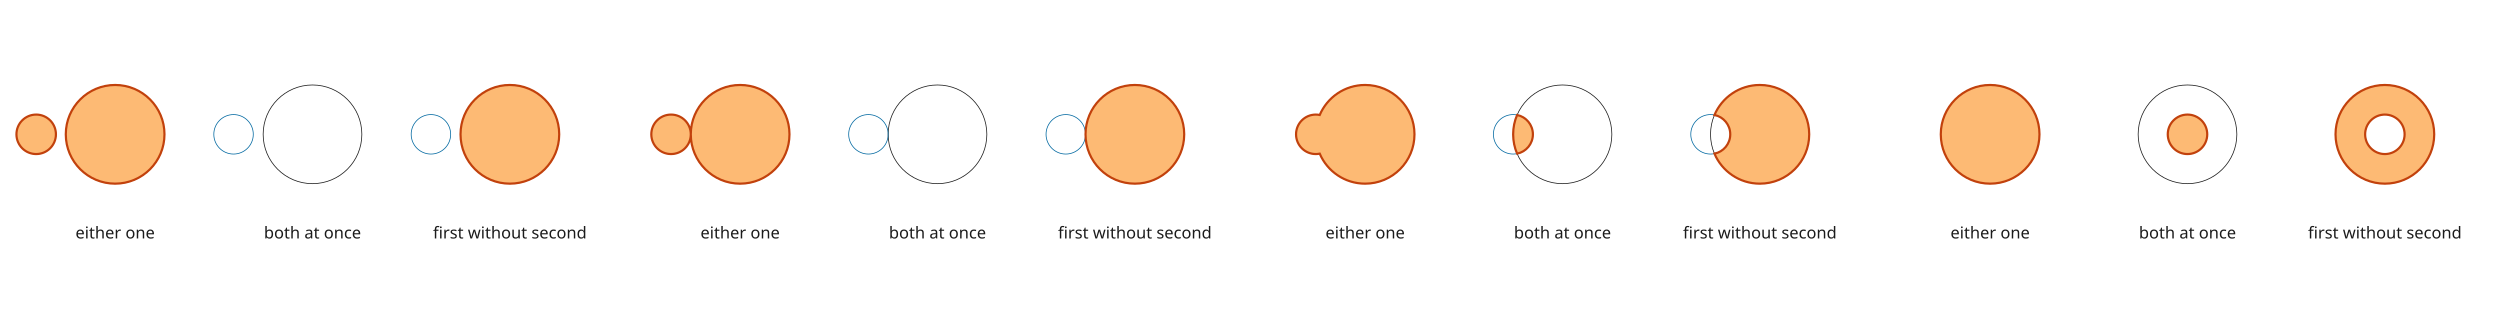
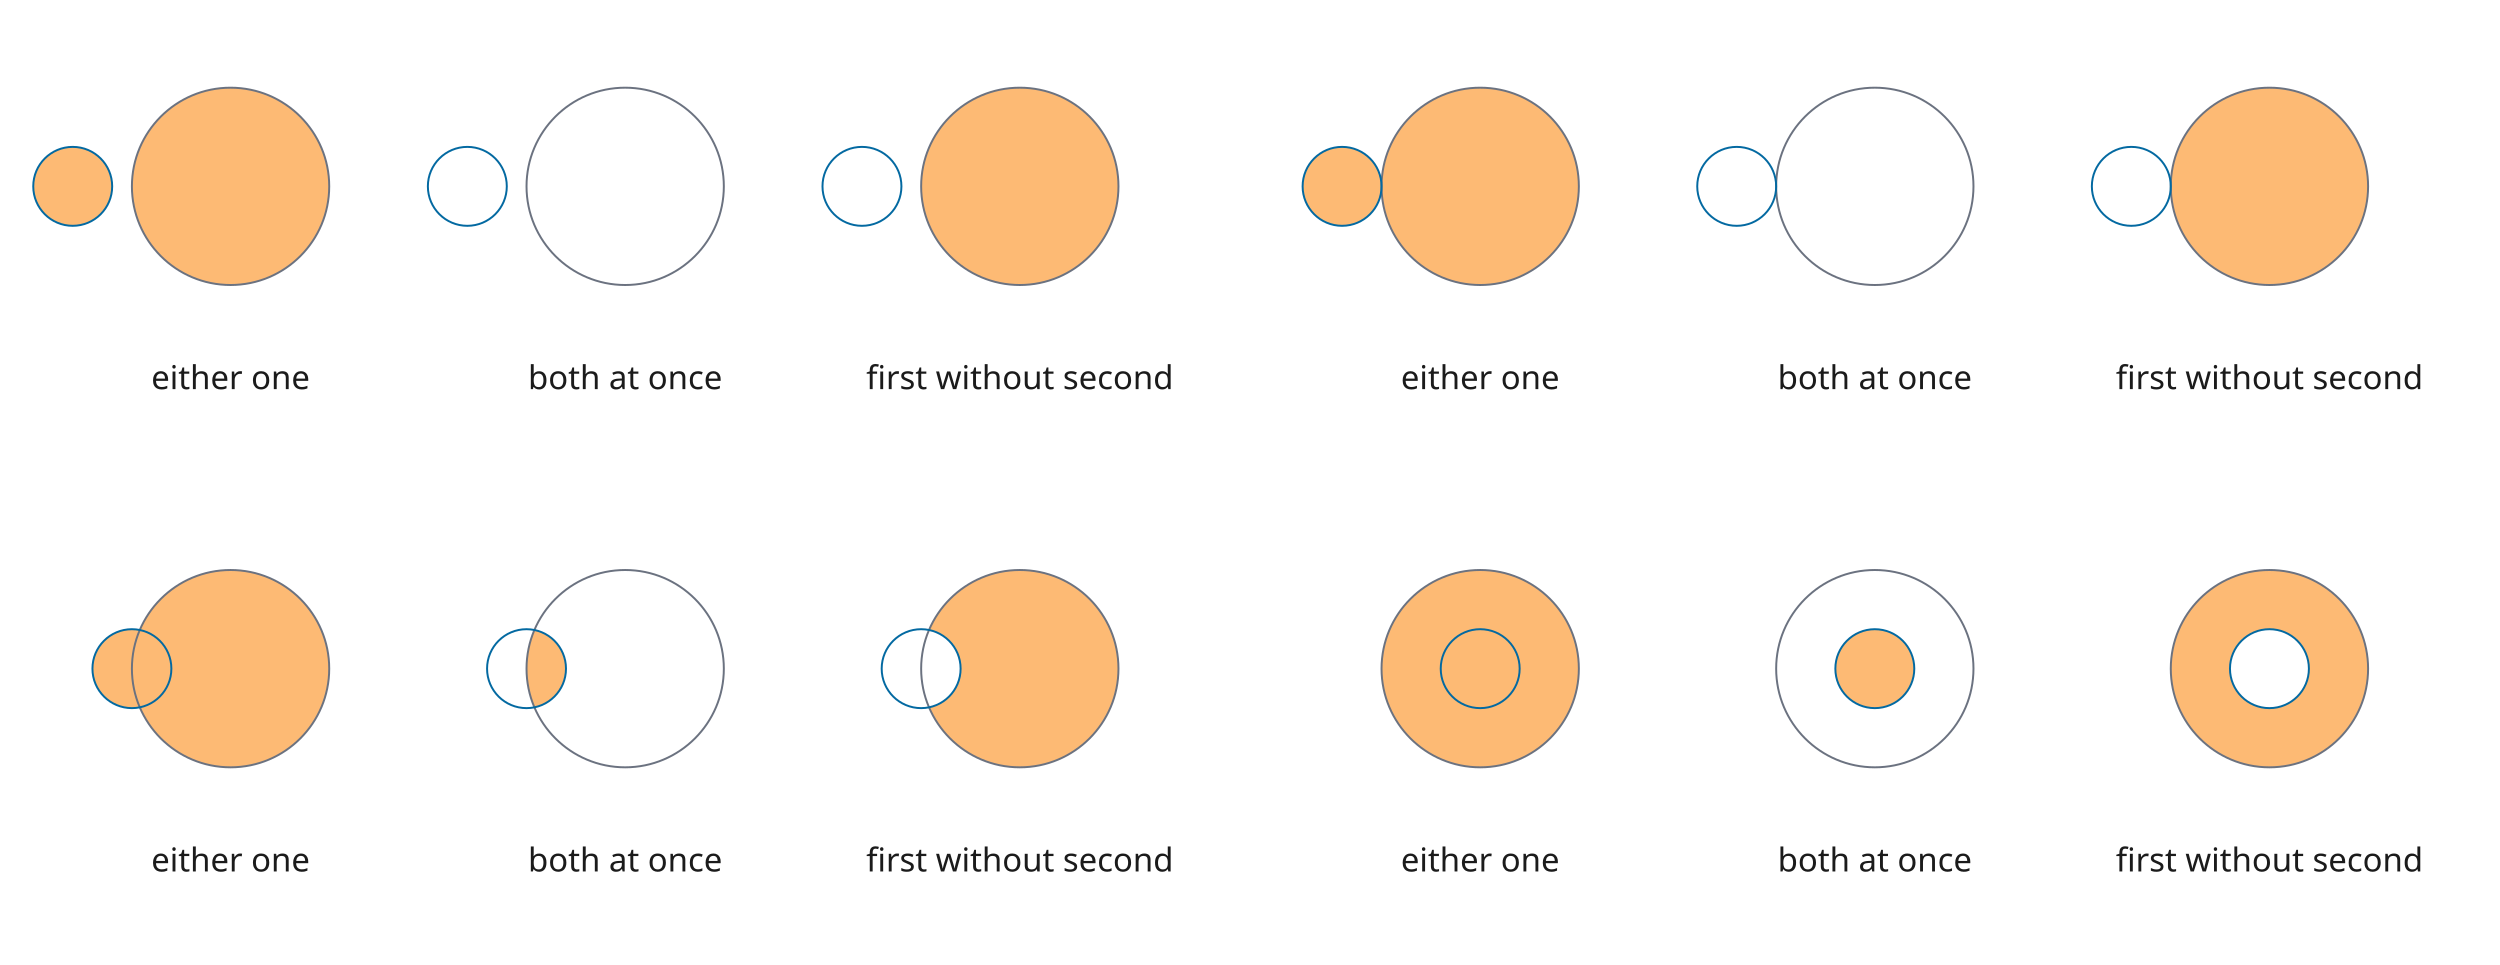
- <svg xmlns="http://www.w3.org/2000/svg" viewBox="0 0 4560 600">
-   <path data-mark="at0/booleans/union/discs/first" d="M300 245C300 195.294 259.706 155 210 155C160.294 155 120 195.294 120 245C120 294.706 160.294 335 210 335C259.706 335 300 294.706 300 245Z" fill="none" stroke="#1b1b1b" stroke-width="1.4" />
-   <path data-mark="at0/booleans/union/discs/second" d="M102 245C102 225.118 85.882 209 66 209C46.118 209 30 225.118 30 245C30 264.882 46.118 281 66 281C85.882 281 102 264.882 102 245Z" fill="none" stroke="#0369a1" stroke-width="1.4" />
-   <path data-mark="at0/booleans/union/result" d="M300 245C300 195.294 259.706 155 210 155C160.294 155 120 195.294 120 245C120 294.706 160.294 335 210 335C259.706 335 300 294.706 300 245ZM102 245C102 225.118 85.882 209 66 209C46.118 209 30 225.118 30 245C30 264.882 46.118 281 66 281C85.882 281 102 264.882 102 245Z" fill="#fdba74" stroke="#c2410c" stroke-width="4" />
-   <text data-mark="at0/booleans/union/label" x="210" y="435" font-family="sans-serif" font-size="30" fill="#1b1b1b" text-anchor="middle">either one</text>
-   <path data-mark="at0/booleans/overlap/discs/first" d="M660 245C660 195.294 619.706 155 570 155C520.294 155 480 195.294 480 245C480 294.706 520.294 335 570 335C619.706 335 660 294.706 660 245Z" fill="none" stroke="#1b1b1b" stroke-width="1.4" />
-   <path data-mark="at0/booleans/overlap/discs/second" d="M462 245C462 225.118 445.882 209 426 209C406.118 209 390 225.118 390 245C390 264.882 406.118 281 426 281C445.882 281 462 264.882 462 245Z" fill="none" stroke="#0369a1" stroke-width="1.4" />
-   <path data-mark="at0/booleans/overlap/result" d="" fill="#fdba74" stroke="#c2410c" stroke-width="4" />
-   <text data-mark="at0/booleans/overlap/label" x="570" y="435" font-family="sans-serif" font-size="30" fill="#1b1b1b" text-anchor="middle">both at once</text>
-   <path data-mark="at0/booleans/difference/discs/first" d="M1020 245C1020 195.294 979.706 155 930 155C880.294 155 840 195.294 840 245C840 294.706 880.294 335 930 335C979.706 335 1020 294.706 1020 245Z" fill="none" stroke="#1b1b1b" stroke-width="1.4" />
-   <path data-mark="at0/booleans/difference/discs/second" d="M822 245C822 225.118 805.882 209 786 209C766.118 209 750 225.118 750 245C750 264.882 766.118 281 786 281C805.882 281 822 264.882 822 245Z" fill="none" stroke="#0369a1" stroke-width="1.4" />
-   <path data-mark="at0/booleans/difference/result" d="M1020 245C1020 195.294 979.706 155 930 155C880.294 155 840 195.294 840 245C840 294.706 880.294 335 930 335C979.706 335 1020 294.706 1020 245Z" fill="#fdba74" stroke="#c2410c" stroke-width="4" />
-   <text data-mark="at0/booleans/difference/label" x="930" y="435" font-family="sans-serif" font-size="30" fill="#1b1b1b" text-anchor="middle">first without second</text>
-   <path data-mark="at1/booleans/union/discs/first" d="M1440 245C1440 195.294 1399.706 155 1350 155C1300.294 155 1260 195.294 1260 245C1260 294.706 1300.294 335 1350 335C1399.706 335 1440 294.706 1440 245Z" fill="none" stroke="#1b1b1b" stroke-width="1.4" />
-   <path data-mark="at1/booleans/union/discs/second" d="M1260 245C1260 225.118 1243.882 209 1224 209C1204.118 209 1188 225.118 1188 245C1188 264.882 1204.118 281 1224 281C1243.882 281 1260 264.882 1260 245Z" fill="none" stroke="#0369a1" stroke-width="1.4" />
-   <path data-mark="at1/booleans/union/result" d="M1440 245C1440 195.294 1399.706 155 1350 155C1300.294 155 1260 195.294 1260 245C1260 225.118 1243.882 209 1224 209C1204.118 209 1188 225.118 1188 245C1188 264.882 1204.118 281 1224 281C1243.882 281 1260 264.882 1260 245C1260 294.706 1300.294 335 1350 335C1399.706 335 1440 294.706 1440 245Z" fill="#fdba74" stroke="#c2410c" stroke-width="4" />
-   <text data-mark="at1/booleans/union/label" x="1350" y="435" font-family="sans-serif" font-size="30" fill="#1b1b1b" text-anchor="middle">either one</text>
-   <path data-mark="at1/booleans/overlap/discs/first" d="M1800 245C1800 195.294 1759.706 155 1710 155C1660.294 155 1620 195.294 1620 245C1620 294.706 1660.294 335 1710 335C1759.706 335 1800 294.706 1800 245Z" fill="none" stroke="#1b1b1b" stroke-width="1.4" />
-   <path data-mark="at1/booleans/overlap/discs/second" d="M1620 245C1620 225.118 1603.882 209 1584 209C1564.118 209 1548 225.118 1548 245C1548 264.882 1564.118 281 1584 281C1603.882 281 1620 264.882 1620 245Z" fill="none" stroke="#0369a1" stroke-width="1.4" />
-   <path data-mark="at1/booleans/overlap/result" d="" fill="#fdba74" stroke="#c2410c" stroke-width="4" />
-   <text data-mark="at1/booleans/overlap/label" x="1710" y="435" font-family="sans-serif" font-size="30" fill="#1b1b1b" text-anchor="middle">both at once</text>
-   <path data-mark="at1/booleans/difference/discs/first" d="M2160 245C2160 195.294 2119.706 155 2070 155C2020.294 155 1980 195.294 1980 245C1980 294.706 2020.294 335 2070 335C2119.706 335 2160 294.706 2160 245Z" fill="none" stroke="#1b1b1b" stroke-width="1.4" />
-   <path data-mark="at1/booleans/difference/discs/second" d="M1980 245C1980 225.118 1963.882 209 1944 209C1924.118 209 1908 225.118 1908 245C1908 264.882 1924.118 281 1944 281C1963.882 281 1980 264.882 1980 245Z" fill="none" stroke="#0369a1" stroke-width="1.4" />
-   <path data-mark="at1/booleans/difference/result" d="M2160 245C2160 195.294 2119.706 155 2070 155C2020.294 155 1980 195.294 1980 245C1980 294.706 2020.294 335 2070 335C2119.706 335 2160 294.706 2160 245Z" fill="#fdba74" stroke="#c2410c" stroke-width="4" />
-   <text data-mark="at1/booleans/difference/label" x="2070" y="435" font-family="sans-serif" font-size="30" fill="#1b1b1b" text-anchor="middle">first without second</text>
-   <path data-mark="at2/booleans/union/discs/first" d="M2580 245C2580 195.294 2539.706 155 2490 155C2440.294 155 2400 195.294 2400 245C2400 294.706 2440.294 335 2490 335C2539.706 335 2580 294.706 2580 245Z" fill="none" stroke="#1b1b1b" stroke-width="1.4" />
-   <path data-mark="at2/booleans/union/discs/second" d="M2436 245C2436 225.118 2419.882 209 2400 209C2380.118 209 2364 225.118 2364 245C2364 264.882 2380.118 281 2400 281C2419.882 281 2436 264.882 2436 245Z" fill="none" stroke="#0369a1" stroke-width="1.4" />
-   <path data-mark="at2/booleans/union/result" d="M2580 245C2580 195.294 2539.706 155 2490 155C2452.818 155 2420.902 177.548 2407.18 209.716C2404.86 209.246 2402.459 209 2400 209C2380.118 209 2364 225.118 2364 245C2364 264.882 2380.118 281 2400 281C2402.459 281 2404.86 280.754 2407.18 280.284C2420.902 312.452 2452.818 335 2490 335C2539.706 335 2580 294.706 2580 245Z" fill="#fdba74" stroke="#c2410c" stroke-width="4" />
-   <text data-mark="at2/booleans/union/label" x="2490" y="435" font-family="sans-serif" font-size="30" fill="#1b1b1b" text-anchor="middle">either one</text>
-   <path data-mark="at2/booleans/overlap/discs/first" d="M2940 245C2940 195.294 2899.706 155 2850 155C2800.294 155 2760 195.294 2760 245C2760 294.706 2800.294 335 2850 335C2899.706 335 2940 294.706 2940 245Z" fill="none" stroke="#1b1b1b" stroke-width="1.4" />
-   <path data-mark="at2/booleans/overlap/discs/second" d="M2796 245C2796 225.118 2779.882 209 2760 209C2740.118 209 2724 225.118 2724 245C2724 264.882 2740.118 281 2760 281C2779.882 281 2796 264.882 2796 245Z" fill="none" stroke="#0369a1" stroke-width="1.4" />
-   <path data-mark="at2/booleans/overlap/result" d="M2767.18 209.716C2762.558 220.551 2760 232.477 2760 245C2760 257.523 2762.558 269.449 2767.18 280.284C2783.622 276.956 2796 262.424 2796 245C2796 227.576 2783.622 213.044 2767.18 209.716Z" fill="#fdba74" stroke="#c2410c" stroke-width="4" />
-   <text data-mark="at2/booleans/overlap/label" x="2850" y="435" font-family="sans-serif" font-size="30" fill="#1b1b1b" text-anchor="middle">both at once</text>
-   <path data-mark="at2/booleans/difference/discs/first" d="M3300 245C3300 195.294 3259.706 155 3210 155C3160.294 155 3120 195.294 3120 245C3120 294.706 3160.294 335 3210 335C3259.706 335 3300 294.706 3300 245Z" fill="none" stroke="#1b1b1b" stroke-width="1.4" />
-   <path data-mark="at2/booleans/difference/discs/second" d="M3156 245C3156 225.118 3139.882 209 3120 209C3100.118 209 3084 225.118 3084 245C3084 264.882 3100.118 281 3120 281C3139.882 281 3156 264.882 3156 245Z" fill="none" stroke="#0369a1" stroke-width="1.4" />
-   <path data-mark="at2/booleans/difference/result" d="M3300 245C3300 195.294 3259.706 155 3210 155C3172.818 155 3140.902 177.548 3127.18 209.716C3143.622 213.044 3156 227.576 3156 245C3156 262.424 3143.622 276.956 3127.18 280.284C3140.902 312.452 3172.818 335 3210 335C3259.706 335 3300 294.706 3300 245Z" fill="#fdba74" stroke="#c2410c" stroke-width="4" />
-   <text data-mark="at2/booleans/difference/label" x="3210" y="435" font-family="sans-serif" font-size="30" fill="#1b1b1b" text-anchor="middle">first without second</text>
-   <path data-mark="at3/booleans/union/discs/first" d="M3720 245C3720 195.294 3679.706 155 3630 155C3580.294 155 3540 195.294 3540 245C3540 294.706 3580.294 335 3630 335C3679.706 335 3720 294.706 3720 245Z" fill="none" stroke="#1b1b1b" stroke-width="1.4" />
-   <path data-mark="at3/booleans/union/discs/second" d="M3666 245C3666 225.118 3649.882 209 3630 209C3610.118 209 3594 225.118 3594 245C3594 264.882 3610.118 281 3630 281C3649.882 281 3666 264.882 3666 245Z" fill="none" stroke="#0369a1" stroke-width="1.4" />
-   <path data-mark="at3/booleans/union/result" d="M3720 245C3720 195.294 3679.706 155 3630 155C3580.294 155 3540 195.294 3540 245C3540 294.706 3580.294 335 3630 335C3679.706 335 3720 294.706 3720 245Z" fill="#fdba74" stroke="#c2410c" stroke-width="4" />
-   <text data-mark="at3/booleans/union/label" x="3630" y="435" font-family="sans-serif" font-size="30" fill="#1b1b1b" text-anchor="middle">either one</text>
-   <path data-mark="at3/booleans/overlap/discs/first" d="M4080 245C4080 195.294 4039.706 155 3990 155C3940.294 155 3900 195.294 3900 245C3900 294.706 3940.294 335 3990 335C4039.706 335 4080 294.706 4080 245Z" fill="none" stroke="#1b1b1b" stroke-width="1.4" />
-   <path data-mark="at3/booleans/overlap/discs/second" d="M4026 245C4026 225.118 4009.882 209 3990 209C3970.118 209 3954 225.118 3954 245C3954 264.882 3970.118 281 3990 281C4009.882 281 4026 264.882 4026 245Z" fill="none" stroke="#0369a1" stroke-width="1.4" />
-   <path data-mark="at3/booleans/overlap/result" d="M4026 245C4026 225.118 4009.882 209 3990 209C3970.118 209 3954 225.118 3954 245C3954 264.882 3970.118 281 3990 281C4009.882 281 4026 264.882 4026 245Z" fill="#fdba74" stroke="#c2410c" stroke-width="4" />
-   <text data-mark="at3/booleans/overlap/label" x="3990" y="435" font-family="sans-serif" font-size="30" fill="#1b1b1b" text-anchor="middle">both at once</text>
-   <path data-mark="at3/booleans/difference/discs/first" d="M4440 245C4440 195.294 4399.706 155 4350 155C4300.294 155 4260 195.294 4260 245C4260 294.706 4300.294 335 4350 335C4399.706 335 4440 294.706 4440 245Z" fill="none" stroke="#1b1b1b" stroke-width="1.4" />
-   <path data-mark="at3/booleans/difference/discs/second" d="M4386 245C4386 225.118 4369.882 209 4350 209C4330.118 209 4314 225.118 4314 245C4314 264.882 4330.118 281 4350 281C4369.882 281 4386 264.882 4386 245Z" fill="none" stroke="#0369a1" stroke-width="1.4" />
-   <path data-mark="at3/booleans/difference/result" d="M4440 245C4440 195.294 4399.706 155 4350 155C4300.294 155 4260 195.294 4260 245C4260 294.706 4300.294 335 4350 335C4399.706 335 4440 294.706 4440 245ZM4350 209C4369.882 209 4386 225.118 4386 245C4386 264.882 4369.882 281 4350 281C4330.118 281 4314 264.882 4314 245C4314 225.118 4330.118 209 4350 209Z" fill="#fdba74" stroke="#c2410c" stroke-width="4" />
-   <text data-mark="at3/booleans/difference/label" x="4350" y="435" font-family="sans-serif" font-size="30" fill="#1b1b1b" text-anchor="middle">first without second</text>
+ <svg xmlns="http://www.w3.org/2000/svg" viewBox="0 0 1555 600">
+   <path data-mark="at0/booleans/union/result" d="M204.773 115.909C204.773 82.019 177.299 54.545 143.409 54.545C109.519 54.545 82.045 82.019 82.045 115.909C82.045 149.799 109.519 177.273 143.409 177.273C177.299 177.273 204.773 149.799 204.773 115.909ZM69.773 115.909C69.773 102.353 58.783 91.364 45.227 91.364C31.671 91.364 20.682 102.353 20.682 115.909C20.682 129.465 31.671 140.455 45.227 140.455C58.783 140.455 69.773 129.465 69.773 115.909Z" fill="#fdba74" />
+   <path data-mark="at0/booleans/union/discs/first" d="M204.773 115.909C204.773 82.019 177.299 54.545 143.409 54.545C109.519 54.545 82.045 82.019 82.045 115.909C82.045 149.799 109.519 177.273 143.409 177.273C177.299 177.273 204.773 149.799 204.773 115.909Z" fill="none" stroke="#6b7280" stroke-width="1.227" />
+   <path data-mark="at0/booleans/union/discs/second" d="M69.773 115.909C69.773 102.353 58.783 91.364 45.227 91.364C31.671 91.364 20.682 102.353 20.682 115.909C20.682 129.465 31.671 140.455 45.227 140.455C58.783 140.455 69.773 129.465 69.773 115.909Z" fill="none" stroke="#0369a1" stroke-width="1.227" />
+   <text data-mark="at0/booleans/union/label" x="143.409" y="242.045" font-family="sans-serif" font-size="20.455" fill="#1b1b1b" text-anchor="middle">either one</text>
+   <path data-mark="at0/booleans/overlap/result" d="" fill="#fdba74" />
+   <path data-mark="at0/booleans/overlap/discs/first" d="M450.227 115.909C450.227 82.019 422.754 54.545 388.864 54.545C354.973 54.545 327.5 82.019 327.5 115.909C327.5 149.799 354.973 177.273 388.864 177.273C422.754 177.273 450.227 149.799 450.227 115.909Z" fill="none" stroke="#6b7280" stroke-width="1.227" />
+   <path data-mark="at0/booleans/overlap/discs/second" d="M315.227 115.909C315.227 102.353 304.238 91.364 290.682 91.364C277.126 91.364 266.136 102.353 266.136 115.909C266.136 129.465 277.126 140.455 290.682 140.455C304.238 140.455 315.227 129.465 315.227 115.909Z" fill="none" stroke="#0369a1" stroke-width="1.227" />
+   <text data-mark="at0/booleans/overlap/label" x="388.864" y="242.045" font-family="sans-serif" font-size="20.455" fill="#1b1b1b" text-anchor="middle">both at once</text>
+   <path data-mark="at0/booleans/difference/result" d="M695.682 115.909C695.682 82.019 668.208 54.545 634.318 54.545C600.428 54.545 572.955 82.019 572.955 115.909C572.955 149.799 600.428 177.273 634.318 177.273C668.208 177.273 695.682 149.799 695.682 115.909Z" fill="#fdba74" />
+   <path data-mark="at0/booleans/difference/discs/first" d="M695.682 115.909C695.682 82.019 668.208 54.545 634.318 54.545C600.428 54.545 572.955 82.019 572.955 115.909C572.955 149.799 600.428 177.273 634.318 177.273C668.208 177.273 695.682 149.799 695.682 115.909Z" fill="none" stroke="#6b7280" stroke-width="1.227" />
+   <path data-mark="at0/booleans/difference/discs/second" d="M560.682 115.909C560.682 102.353 549.692 91.364 536.136 91.364C522.58 91.364 511.591 102.353 511.591 115.909C511.591 129.465 522.58 140.455 536.136 140.455C549.692 140.455 560.682 129.465 560.682 115.909Z" fill="none" stroke="#0369a1" stroke-width="1.227" />
+   <text data-mark="at0/booleans/difference/label" x="634.318" y="242.045" font-family="sans-serif" font-size="20.455" fill="#1b1b1b" text-anchor="middle">first without second</text>
+   <path data-mark="at1/booleans/union/result" d="M982.045 115.909C982.045 82.019 954.572 54.545 920.682 54.545C886.792 54.545 859.318 82.019 859.318 115.909C859.318 102.353 848.329 91.364 834.773 91.364C821.217 91.364 810.227 102.353 810.227 115.909C810.227 129.465 821.217 140.455 834.773 140.455C848.329 140.455 859.318 129.465 859.318 115.909C859.318 149.799 886.792 177.273 920.682 177.273C954.572 177.273 982.045 149.799 982.045 115.909Z" fill="#fdba74" />
+   <path data-mark="at1/booleans/union/discs/first" d="M982.045 115.909C982.045 82.019 954.572 54.545 920.682 54.545C886.792 54.545 859.318 82.019 859.318 115.909C859.318 149.799 886.792 177.273 920.682 177.273C954.572 177.273 982.045 149.799 982.045 115.909Z" fill="none" stroke="#6b7280" stroke-width="1.227" />
+   <path data-mark="at1/booleans/union/discs/second" d="M859.318 115.909C859.318 102.353 848.329 91.364 834.773 91.364C821.217 91.364 810.227 102.353 810.227 115.909C810.227 129.465 821.217 140.455 834.773 140.455C848.329 140.455 859.318 129.465 859.318 115.909Z" fill="none" stroke="#0369a1" stroke-width="1.227" />
+   <text data-mark="at1/booleans/union/label" x="920.682" y="242.045" font-family="sans-serif" font-size="20.455" fill="#1b1b1b" text-anchor="middle">either one</text>
+   <path data-mark="at1/booleans/overlap/result" d="" fill="#fdba74" />
+   <path data-mark="at1/booleans/overlap/discs/first" d="M1227.5 115.909C1227.5 82.019 1200.027 54.545 1166.136 54.545C1132.246 54.545 1104.773 82.019 1104.773 115.909C1104.773 149.799 1132.246 177.273 1166.136 177.273C1200.027 177.273 1227.5 149.799 1227.5 115.909Z" fill="none" stroke="#6b7280" stroke-width="1.227" />
+   <path data-mark="at1/booleans/overlap/discs/second" d="M1104.773 115.909C1104.773 102.353 1093.783 91.364 1080.227 91.364C1066.671 91.364 1055.682 102.353 1055.682 115.909C1055.682 129.465 1066.671 140.455 1080.227 140.455C1093.783 140.455 1104.773 129.465 1104.773 115.909Z" fill="none" stroke="#0369a1" stroke-width="1.227" />
+   <text data-mark="at1/booleans/overlap/label" x="1166.136" y="242.045" font-family="sans-serif" font-size="20.455" fill="#1b1b1b" text-anchor="middle">both at once</text>
+   <path data-mark="at1/booleans/difference/result" d="M1472.955 115.909C1472.955 82.019 1445.481 54.545 1411.591 54.545C1377.701 54.545 1350.227 82.019 1350.227 115.909C1350.227 149.799 1377.701 177.273 1411.591 177.273C1445.481 177.273 1472.955 149.799 1472.955 115.909Z" fill="#fdba74" />
+   <path data-mark="at1/booleans/difference/discs/first" d="M1472.955 115.909C1472.955 82.019 1445.481 54.545 1411.591 54.545C1377.701 54.545 1350.227 82.019 1350.227 115.909C1350.227 149.799 1377.701 177.273 1411.591 177.273C1445.481 177.273 1472.955 149.799 1472.955 115.909Z" fill="none" stroke="#6b7280" stroke-width="1.227" />
+   <path data-mark="at1/booleans/difference/discs/second" d="M1350.227 115.909C1350.227 102.353 1339.238 91.364 1325.682 91.364C1312.126 91.364 1301.136 102.353 1301.136 115.909C1301.136 129.465 1312.126 140.455 1325.682 140.455C1339.238 140.455 1350.227 129.465 1350.227 115.909Z" fill="none" stroke="#0369a1" stroke-width="1.227" />
+   <text data-mark="at1/booleans/difference/label" x="1411.591" y="242.045" font-family="sans-serif" font-size="20.455" fill="#1b1b1b" text-anchor="middle">first without second</text>
+   <path data-mark="at2/booleans/union/result" d="M204.773 415.909C204.773 382.019 177.299 354.545 143.409 354.545C118.058 354.545 96.297 369.919 86.941 391.852C85.359 391.532 83.722 391.364 82.045 391.364C68.489 391.364 57.5 402.353 57.5 415.909C57.5 429.465 68.489 440.455 82.045 440.455C83.722 440.455 85.359 440.287 86.941 439.966C96.297 461.899 118.058 477.273 143.409 477.273C177.299 477.273 204.773 449.799 204.773 415.909Z" fill="#fdba74" />
+   <path data-mark="at2/booleans/union/discs/first" d="M204.773 415.909C204.773 382.019 177.299 354.545 143.409 354.545C109.519 354.545 82.045 382.019 82.045 415.909C82.045 449.799 109.519 477.273 143.409 477.273C177.299 477.273 204.773 449.799 204.773 415.909Z" fill="none" stroke="#6b7280" stroke-width="1.227" />
+   <path data-mark="at2/booleans/union/discs/second" d="M106.591 415.909C106.591 402.353 95.602 391.364 82.045 391.364C68.489 391.364 57.5 402.353 57.5 415.909C57.5 429.465 68.489 440.455 82.045 440.455C95.602 440.455 106.591 429.465 106.591 415.909Z" fill="none" stroke="#0369a1" stroke-width="1.227" />
+   <text data-mark="at2/booleans/union/label" x="143.409" y="542.045" font-family="sans-serif" font-size="20.455" fill="#1b1b1b" text-anchor="middle">either one</text>
+   <path data-mark="at2/booleans/overlap/result" d="M332.395 391.852C329.244 399.239 327.5 407.37 327.5 415.909C327.5 424.448 329.244 432.579 332.395 439.966C343.606 437.697 352.045 427.789 352.045 415.909C352.045 404.029 343.606 394.121 332.395 391.852Z" fill="#fdba74" />
+   <path data-mark="at2/booleans/overlap/discs/first" d="M450.227 415.909C450.227 382.019 422.754 354.545 388.864 354.545C354.973 354.545 327.5 382.019 327.5 415.909C327.5 449.799 354.973 477.273 388.864 477.273C422.754 477.273 450.227 449.799 450.227 415.909Z" fill="none" stroke="#6b7280" stroke-width="1.227" />
+   <path data-mark="at2/booleans/overlap/discs/second" d="M352.045 415.909C352.045 402.353 341.056 391.364 327.5 391.364C313.944 391.364 302.955 402.353 302.955 415.909C302.955 429.465 313.944 440.455 327.5 440.455C341.056 440.455 352.045 429.465 352.045 415.909Z" fill="none" stroke="#0369a1" stroke-width="1.227" />
+   <text data-mark="at2/booleans/overlap/label" x="388.864" y="542.045" font-family="sans-serif" font-size="20.455" fill="#1b1b1b" text-anchor="middle">both at once</text>
+   <path data-mark="at2/booleans/difference/result" d="M695.682 415.909C695.682 382.019 668.208 354.545 634.318 354.545C608.967 354.545 587.206 369.919 577.85 391.852C589.06 394.121 597.5 404.029 597.5 415.909C597.5 427.789 589.06 437.697 577.85 439.966C587.206 461.899 608.967 477.273 634.318 477.273C668.208 477.273 695.682 449.799 695.682 415.909Z" fill="#fdba74" />
+   <path data-mark="at2/booleans/difference/discs/first" d="M695.682 415.909C695.682 382.019 668.208 354.545 634.318 354.545C600.428 354.545 572.955 382.019 572.955 415.909C572.955 449.799 600.428 477.273 634.318 477.273C668.208 477.273 695.682 449.799 695.682 415.909Z" fill="none" stroke="#6b7280" stroke-width="1.227" />
+   <path data-mark="at2/booleans/difference/discs/second" d="M597.5 415.909C597.5 402.353 586.511 391.364 572.955 391.364C559.398 391.364 548.409 402.353 548.409 415.909C548.409 429.465 559.398 440.455 572.955 440.455C586.511 440.455 597.5 429.465 597.5 415.909Z" fill="none" stroke="#0369a1" stroke-width="1.227" />
+   <text data-mark="at2/booleans/difference/label" x="634.318" y="542.045" font-family="sans-serif" font-size="20.455" fill="#1b1b1b" text-anchor="middle">first without second</text>
+   <path data-mark="at3/booleans/union/result" d="M982.045 415.909C982.045 382.019 954.572 354.545 920.682 354.545C886.792 354.545 859.318 382.019 859.318 415.909C859.318 449.799 886.792 477.273 920.682 477.273C954.572 477.273 982.045 449.799 982.045 415.909Z" fill="#fdba74" />
+   <path data-mark="at3/booleans/union/discs/first" d="M982.045 415.909C982.045 382.019 954.572 354.545 920.682 354.545C886.792 354.545 859.318 382.019 859.318 415.909C859.318 449.799 886.792 477.273 920.682 477.273C954.572 477.273 982.045 449.799 982.045 415.909Z" fill="none" stroke="#6b7280" stroke-width="1.227" />
+   <path data-mark="at3/booleans/union/discs/second" d="M945.227 415.909C945.227 402.353 934.238 391.364 920.682 391.364C907.126 391.364 896.136 402.353 896.136 415.909C896.136 429.465 907.126 440.455 920.682 440.455C934.238 440.455 945.227 429.465 945.227 415.909Z" fill="none" stroke="#0369a1" stroke-width="1.227" />
+   <text data-mark="at3/booleans/union/label" x="920.682" y="542.045" font-family="sans-serif" font-size="20.455" fill="#1b1b1b" text-anchor="middle">either one</text>
+   <path data-mark="at3/booleans/overlap/result" d="M1190.682 415.909C1190.682 402.353 1179.692 391.364 1166.136 391.364C1152.58 391.364 1141.591 402.353 1141.591 415.909C1141.591 429.465 1152.58 440.455 1166.136 440.455C1179.692 440.455 1190.682 429.465 1190.682 415.909Z" fill="#fdba74" />
+   <path data-mark="at3/booleans/overlap/discs/first" d="M1227.5 415.909C1227.5 382.019 1200.027 354.545 1166.136 354.545C1132.246 354.545 1104.773 382.019 1104.773 415.909C1104.773 449.799 1132.246 477.273 1166.136 477.273C1200.027 477.273 1227.5 449.799 1227.5 415.909Z" fill="none" stroke="#6b7280" stroke-width="1.227" />
+   <path data-mark="at3/booleans/overlap/discs/second" d="M1190.682 415.909C1190.682 402.353 1179.692 391.364 1166.136 391.364C1152.58 391.364 1141.591 402.353 1141.591 415.909C1141.591 429.465 1152.58 440.455 1166.136 440.455C1179.692 440.455 1190.682 429.465 1190.682 415.909Z" fill="none" stroke="#0369a1" stroke-width="1.227" />
+   <text data-mark="at3/booleans/overlap/label" x="1166.136" y="542.045" font-family="sans-serif" font-size="20.455" fill="#1b1b1b" text-anchor="middle">both at once</text>
+   <path data-mark="at3/booleans/difference/result" d="M1472.955 415.909C1472.955 382.019 1445.481 354.545 1411.591 354.545C1377.701 354.545 1350.227 382.019 1350.227 415.909C1350.227 449.799 1377.701 477.273 1411.591 477.273C1445.481 477.273 1472.955 449.799 1472.955 415.909ZM1411.591 391.364C1425.147 391.364 1436.136 402.353 1436.136 415.909C1436.136 429.465 1425.147 440.455 1411.591 440.455C1398.035 440.455 1387.045 429.465 1387.045 415.909C1387.045 402.353 1398.035 391.364 1411.591 391.364Z" fill="#fdba74" />
+   <path data-mark="at3/booleans/difference/discs/first" d="M1472.955 415.909C1472.955 382.019 1445.481 354.545 1411.591 354.545C1377.701 354.545 1350.227 382.019 1350.227 415.909C1350.227 449.799 1377.701 477.273 1411.591 477.273C1445.481 477.273 1472.955 449.799 1472.955 415.909Z" fill="none" stroke="#6b7280" stroke-width="1.227" />
+   <path data-mark="at3/booleans/difference/discs/second" d="M1436.136 415.909C1436.136 402.353 1425.147 391.364 1411.591 391.364C1398.035 391.364 1387.045 402.353 1387.045 415.909C1387.045 429.465 1398.035 440.455 1411.591 440.455C1425.147 440.455 1436.136 429.465 1436.136 415.909Z" fill="none" stroke="#0369a1" stroke-width="1.227" />
+   <text data-mark="at3/booleans/difference/label" x="1411.591" y="542.045" font-family="sans-serif" font-size="20.455" fill="#1b1b1b" text-anchor="middle">first without second</text>
</svg>
